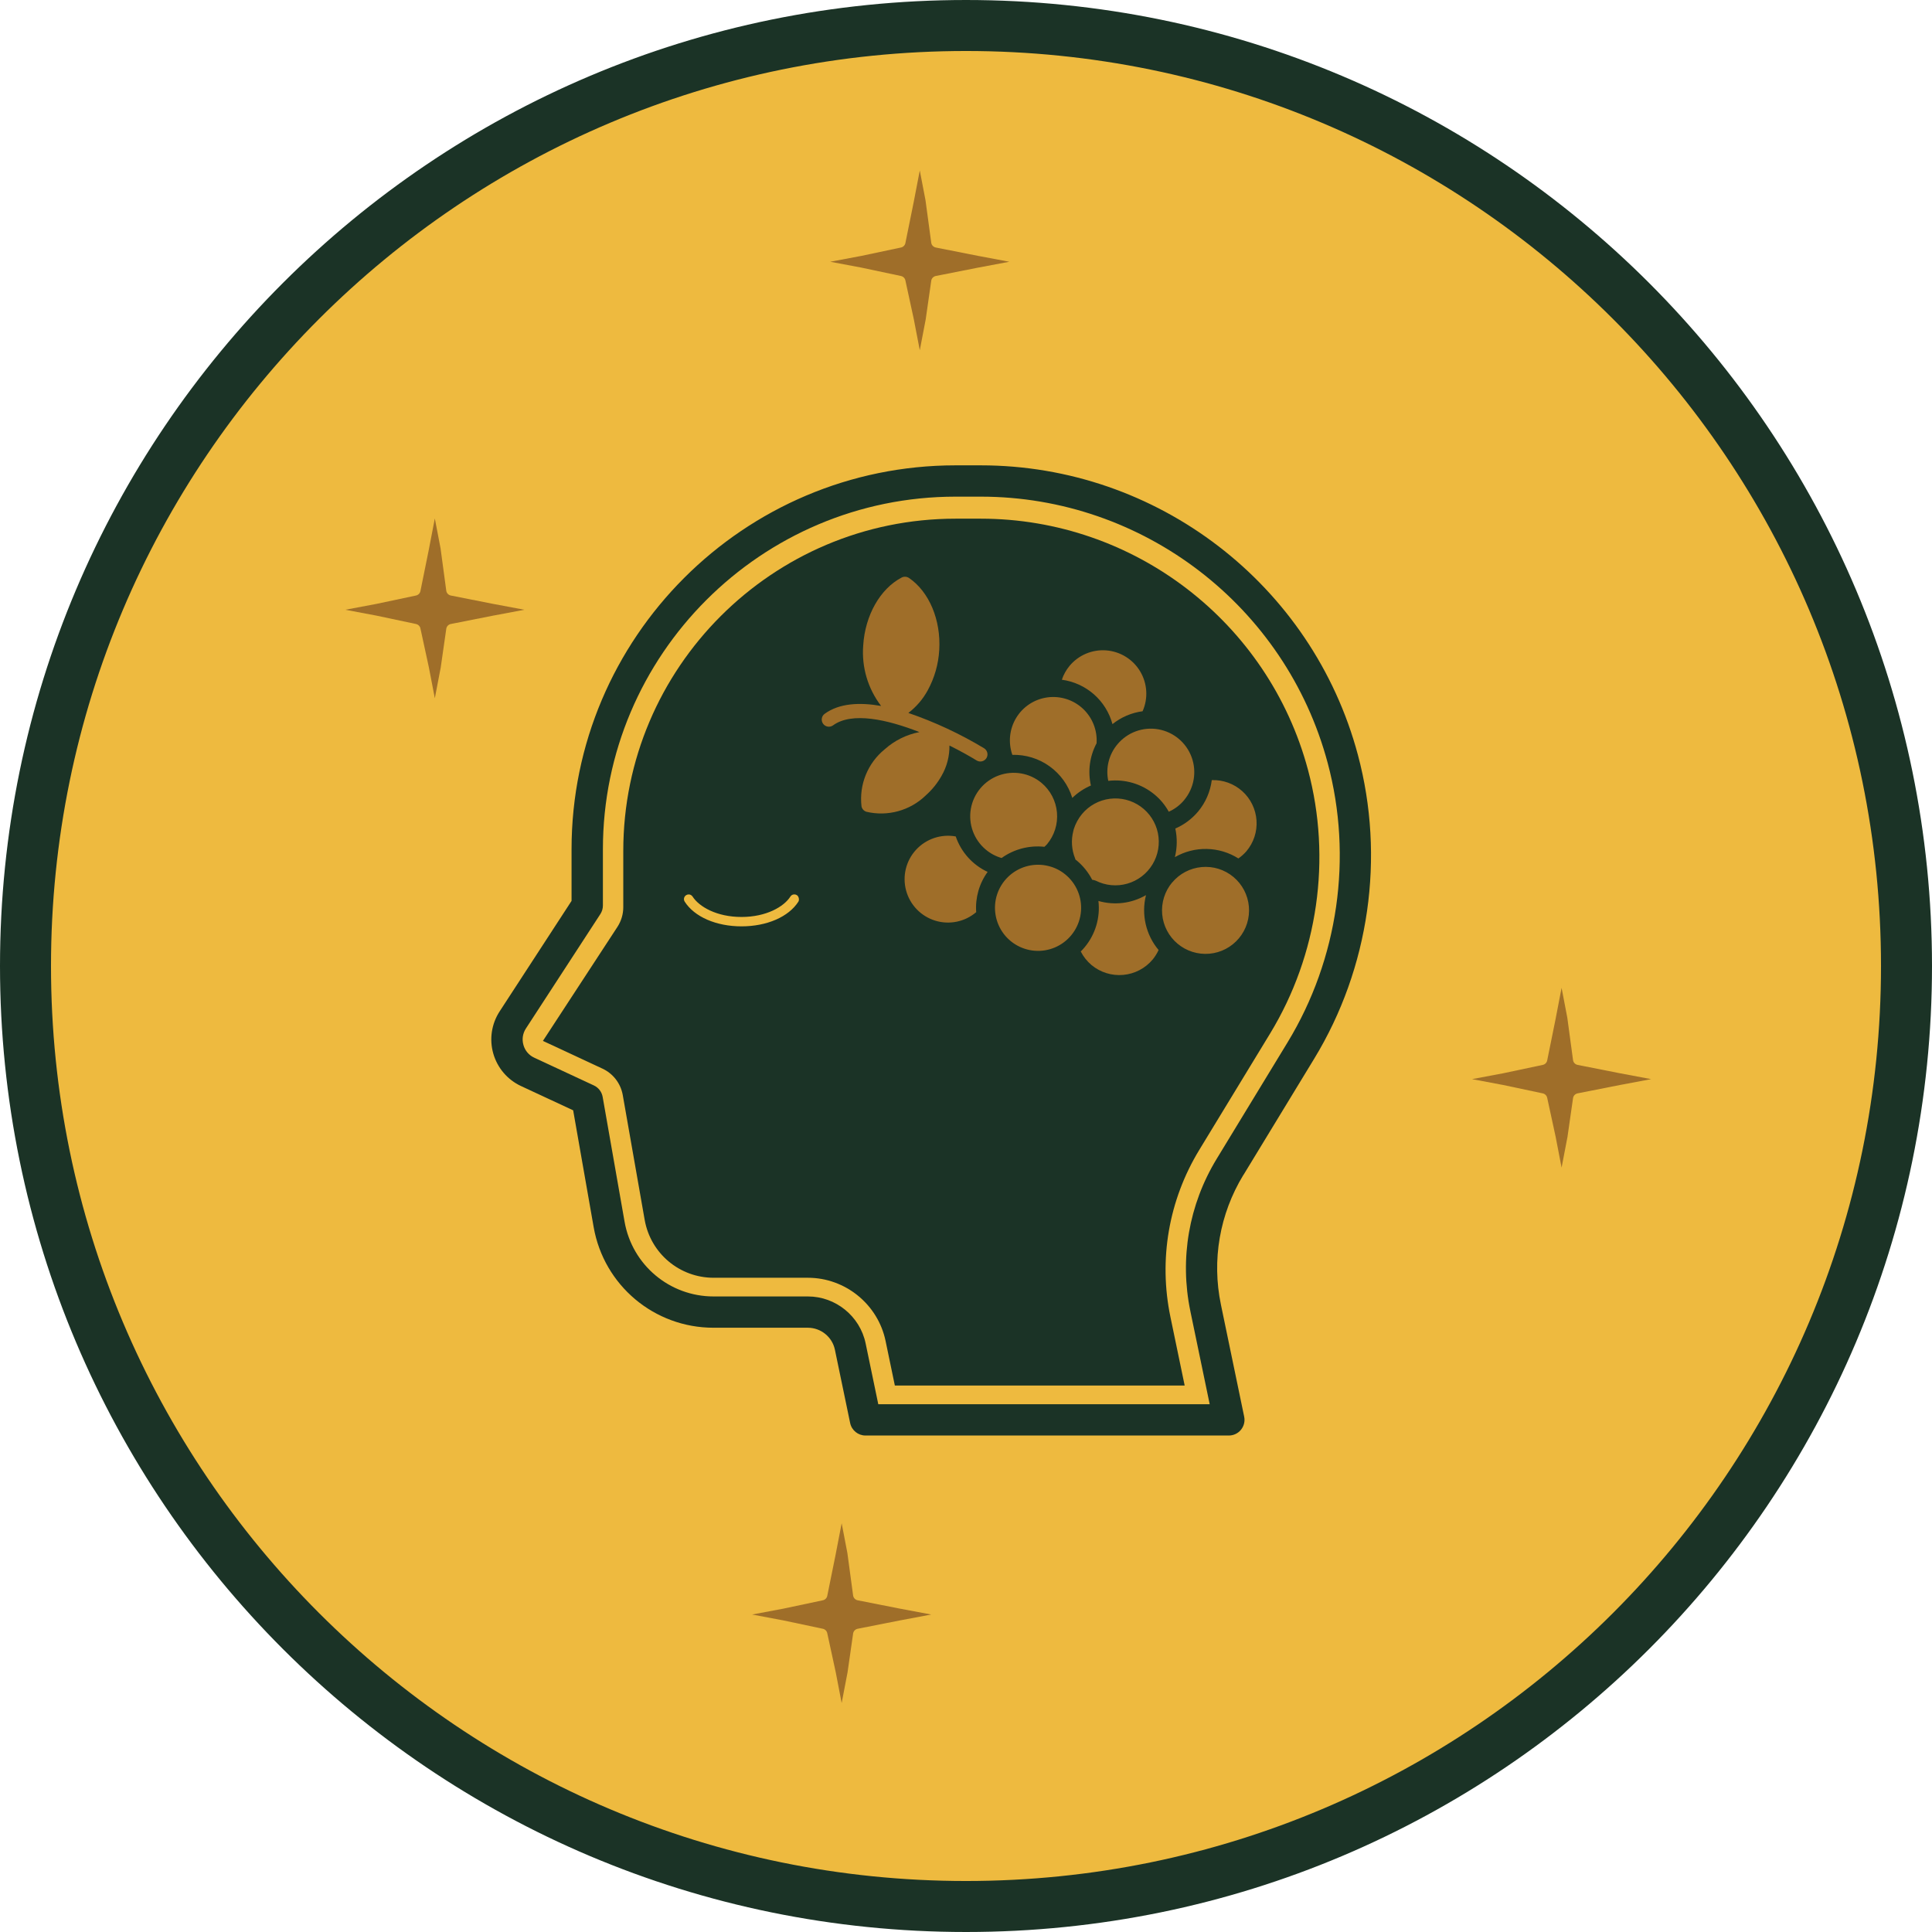
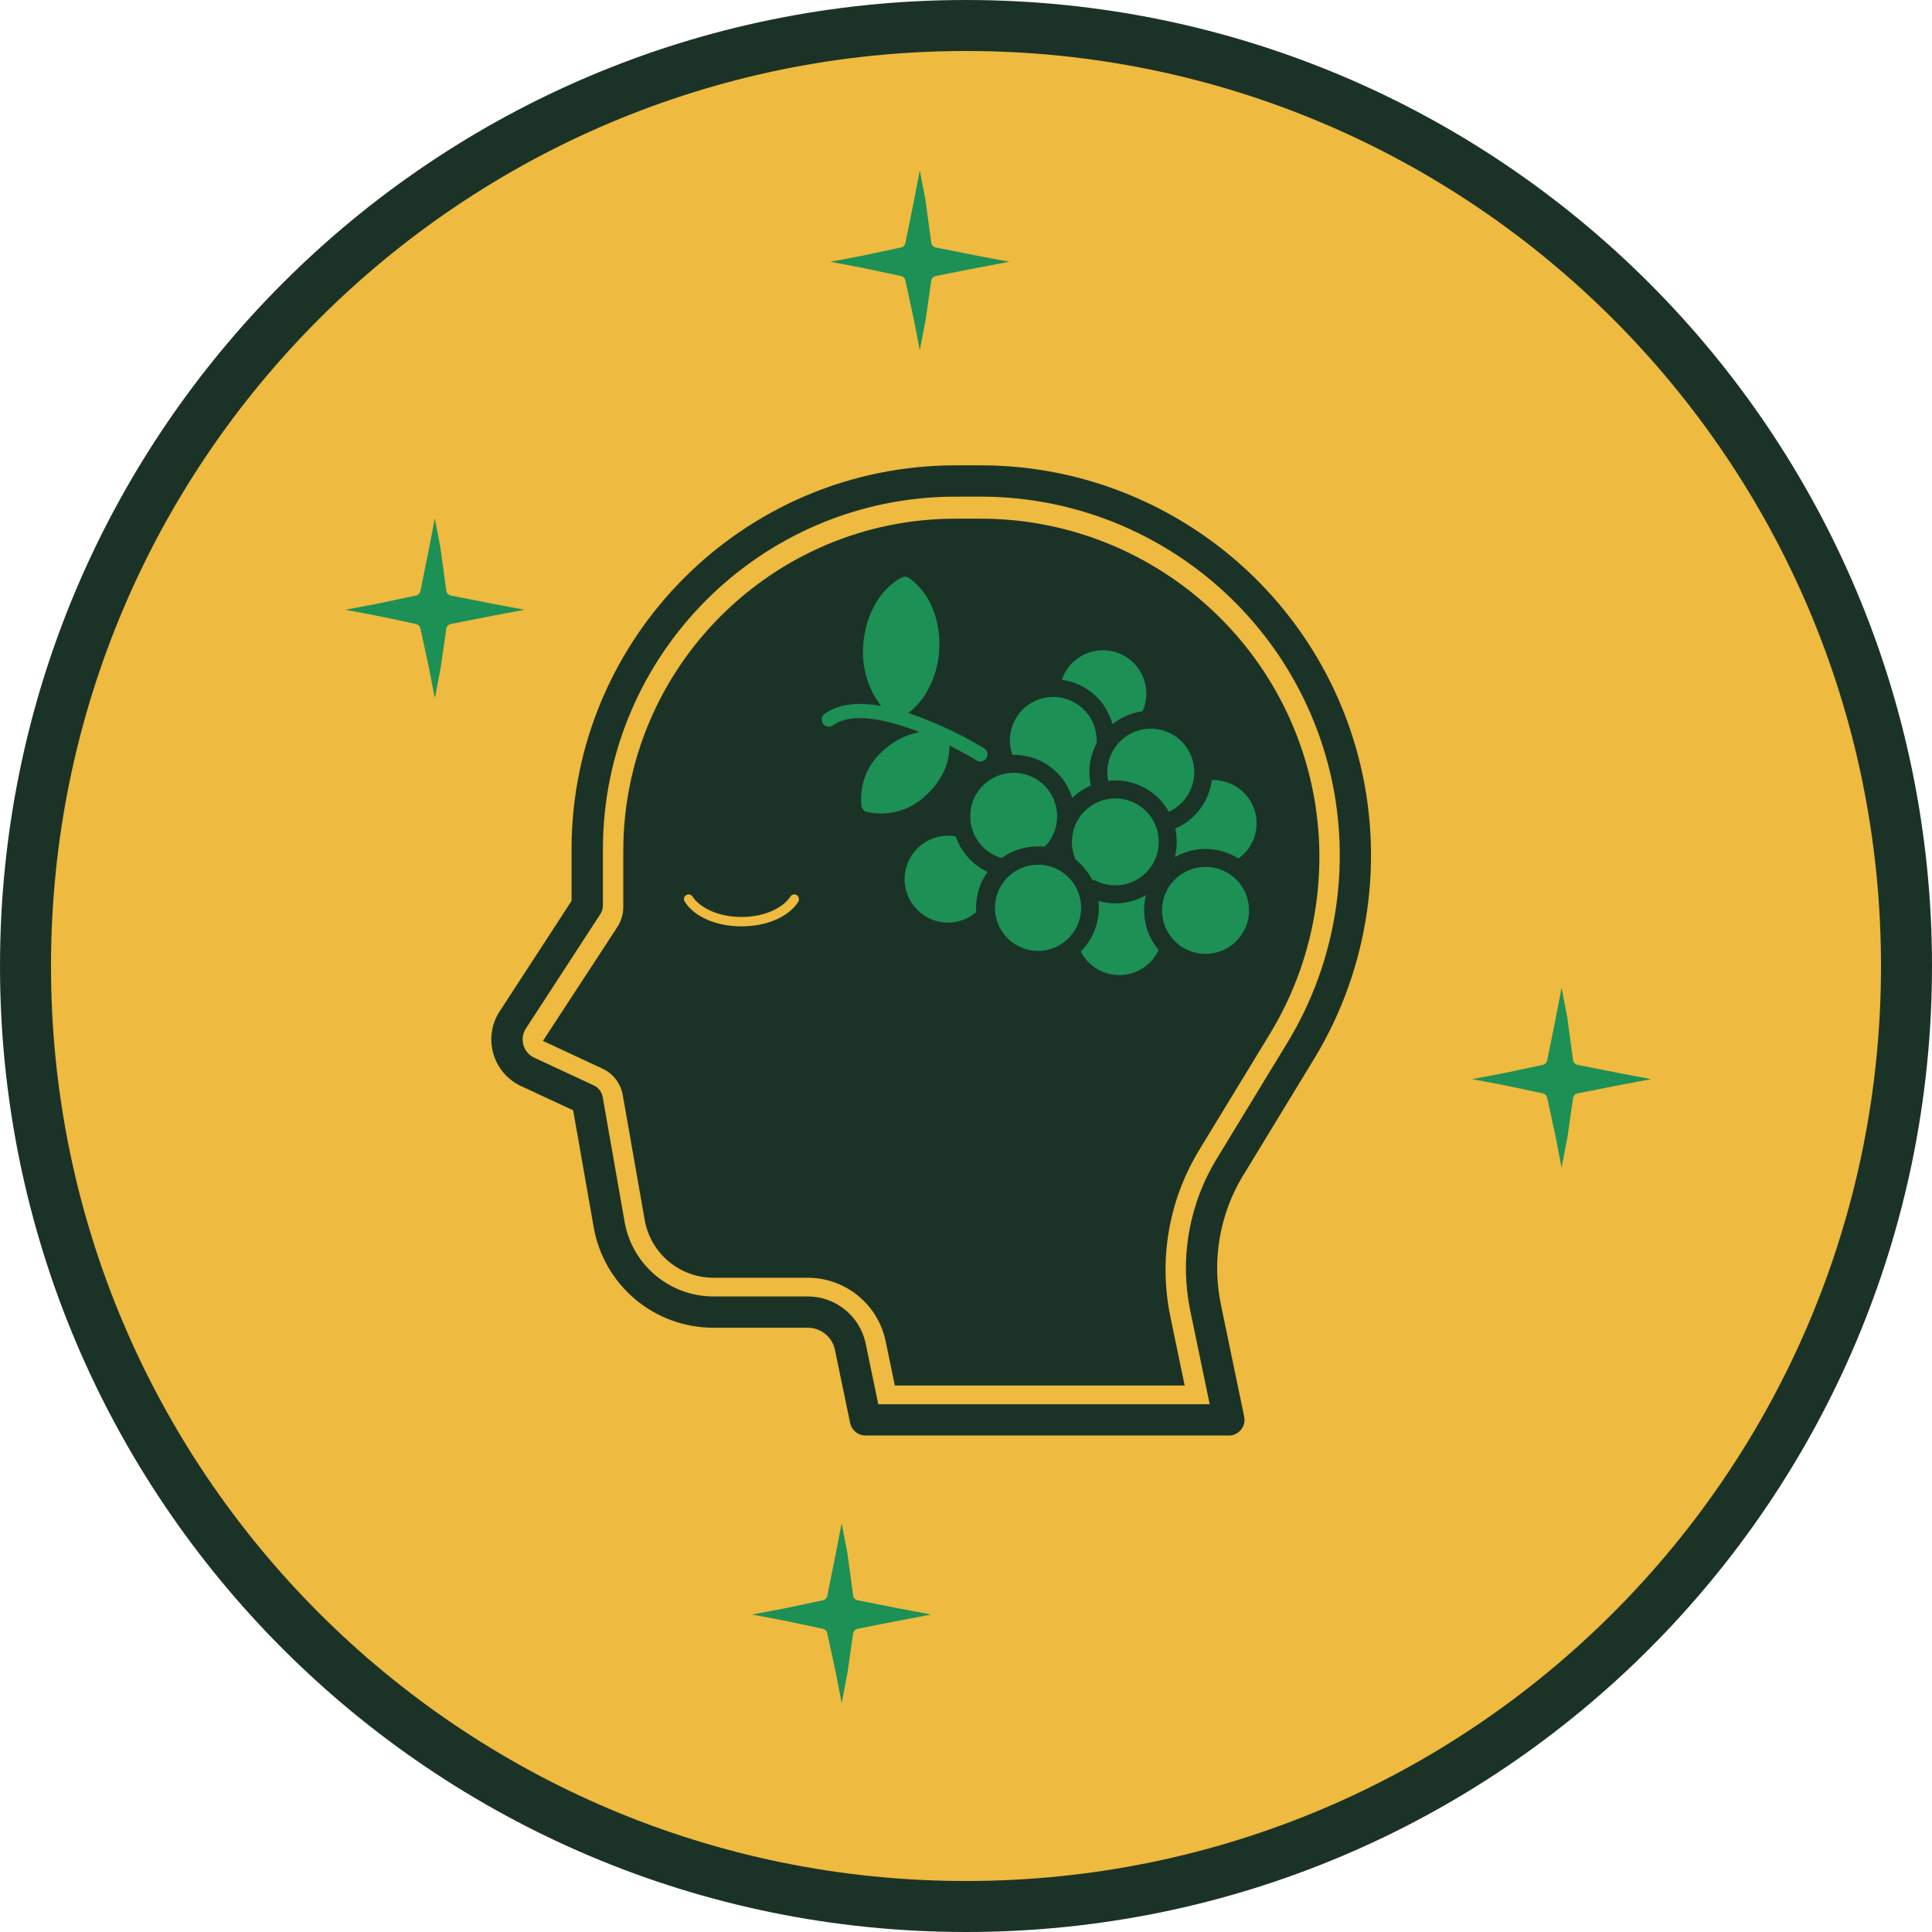
<svg xmlns="http://www.w3.org/2000/svg" width="924.4" height="924.4" id="Layer_1" data-name="Layer 1" viewBox="0 0 924.4 924.4">
  <defs>
    <style>
      .cls-1 {
        fill-rule: evenodd;
      }

      .cls-1, .cls-2 {
-         fill: #9F6E29;
+         fill: #1c9055;
      }

      .cls-3, .cls-4 {
        fill: #eeba3f;
      }

      .cls-4 {
        stroke: #1B3326;
        stroke-miterlimit: 10;
        stroke-width: 24.4px;
      }

      .cls-5 {
        fill: #1B3326;
      }
    </style>
  </defs>
  <path class="cls-4" d="M912.2,462.2c0,248.53-201.47,450-449.99,450S12.2,710.73,12.2,462.2,213.68,12.2,462.21,12.2s449.99,201.47,449.99,450Z" />
  <g>
    <path class="cls-1" d="M437.31,96.02v-.04l2.78-14.42h0l2.74,14.3,2.74,20.29h0c.16,1.14,1.04,2.05,2.18,2.28l20.54,4.06h.04l14.6,2.75-14.6,2.75h-.04l-20.54,4.06h0c-1.14.23-2.02,1.14-2.18,2.28l-2.7,18.82-.04.13-2.74,14.3-2.78-14.42v-.04l-4.11-18.95c-.22-1.06-1.06-1.89-2.14-2.12l-19.17-4.06h-.04l-14.6-2.75,14.6-2.75h.04l19.17-4.06c1.08-.22,1.92-1.05,2.14-2.12" />
    <path class="cls-1" d="M205.27,262.53v-.04l2.78-14.42h0l2.74,14.3,2.74,20.29h0c.16,1.14,1.04,2.05,2.18,2.28l20.54,4.06h.04l14.6,2.75-14.6,2.75h-.04l-20.54,4.06h0c-1.14.23-2.02,1.14-2.18,2.28l-2.7,18.82-.04.13-2.74,14.3-2.78-14.42v-.04l-4.11-18.95c-.22-1.06-1.06-1.89-2.14-2.12l-19.17-4.06h-.04l-14.6-2.75,14.6-2.75h.04l19.17-4.06c1.08-.22,1.92-1.05,2.14-2.12" />
    <path class="cls-1" d="M399.93,743.28v-.04l2.78-14.42h0l2.74,14.3,2.74,20.29h0c.16,1.14,1.04,2.05,2.18,2.28l20.54,4.06h.04l14.6,2.75-14.6,2.75h-.04l-20.54,4.06h0c-1.14.23-2.02,1.14-2.18,2.28l-2.7,18.82-.04.13-2.74,14.3-2.78-14.42v-.04l-4.11-18.95c-.22-1.06-1.06-1.89-2.14-2.12l-19.17-4.06h-.04l-14.6-2.75,14.6-2.75h.04l19.17-4.06c1.08-.22,1.92-1.05,2.14-2.12" />
    <path class="cls-5" d="M341.45,611.37c-16.29,0-30.16-11.65-32.99-27.69l-10.49-59.74c-.99-5.56-4.62-10.28-9.72-12.64l-28.48-13.26,35.66-54.57c1.84-2.86,2.79-6.09,2.79-9.41v-26.9c0-87.67,71.32-158.99,158.99-158.99h12.07c73.24,0,137.62,49.42,156.55,120.17,11.38,42.53,4.78,88.51-18.1,126.12l-33.92,55.74c-14.62,24.02-19.52,52.4-13.8,79.91l6.82,32.83h-138.67l-4.44-21.33c-3.64-17.52-19.27-30.24-37.16-30.24h-45.13Z" />
    <path class="cls-1" d="M744.39,487.11v-.04l2.78-14.42h0l2.74,14.3,2.74,20.29h0c.16,1.14,1.04,2.05,2.18,2.28l20.54,4.06h.04l14.6,2.75-14.6,2.75h-.04l-20.54,4.06h0c-1.14.23-2.02,1.14-2.18,2.28l-2.7,18.82-.04.13-2.74,14.3-2.78-14.42v-.04l-4.11-18.95c-.22-1.06-1.06-1.89-2.14-2.12l-19.17-4.06h-.04l-14.6-2.75,14.6-2.75h.04l19.17-4.06c1.08-.22,1.92-1.05,2.14-2.12" />
    <g>
      <path class="cls-2" d="M467.09,436.43c-5.41,4.63-12.83,6.17-19.63,4.07-6.81-2.1-12.06-7.55-13.92-14.42-1.86-6.88-.07-14.23,4.75-19.48,4.82-5.24,12-7.66,19-6.39,2.56,7.5,8.07,13.63,15.26,16.97-4.04,5.57-5.97,12.39-5.47,19.25h0ZM498.36,374.6c-5.71-4.76-13.52-6.12-20.5-3.57-6.98,2.56-12.06,8.64-13.34,15.96-1.27,7.32,1.45,14.76,7.16,19.53,2.21,1.85,4.78,3.22,7.55,4.01,5.93-4.25,13.23-6.16,20.49-5.36.42-.43.88-.78,1.26-1.24h0c3.53-4.24,5.23-9.71,4.74-15.2-.49-5.51-3.14-10.58-7.37-14.13h0ZM509.73,418.41h0c-2.59-2.14-5.68-3.6-8.98-4.24-.06,0-.12-.05-.19-.05h0c-6.64-1.27-13.48.79-18.31,5.52-4.83,4.73-7.04,11.53-5.89,18.18,1.13,6.66,5.46,12.35,11.58,15.2,6.12,2.87,13.26,2.55,19.1-.85,5.84-3.4,9.64-9.44,10.18-16.18.54-6.72-2.26-13.3-7.49-17.58h0ZM573.22,388.33h0c-2.95,3.51-6.68,6.28-10.87,8.1.98,4.52.91,9.21-.21,13.69,4.64-2.68,9.92-4.04,15.28-3.92,5.36.1,10.58,1.68,15.11,4.54,1.42-.99,2.72-2.15,3.85-3.46,3.46-4.11,5.2-9.4,4.82-14.76-.37-5.36-2.81-10.37-6.8-13.96-4-3.59-9.22-5.49-14.6-5.3-.71,5.55-2.99,10.77-6.57,15.07h0ZM511.72,318.63c-1.61,1.96-2.86,4.2-3.66,6.6,5.68.76,11.01,3.19,15.32,6.96,4.31,3.78,7.4,8.74,8.9,14.28,4.15-3.33,9.14-5.46,14.41-6.16,2.74-6.17,2.3-13.27-1.15-19.06-3.45-5.79-9.51-9.54-16.23-10.06-6.72-.52-13.28,2.25-17.59,7.44h0ZM521.96,375.83c-1.55-6.84-.58-14.01,2.72-20.2.41-6.22-2-12.31-6.56-16.56-4.56-4.25-10.8-6.23-16.99-5.39-6.19.85-11.66,4.43-14.9,9.77-3.24,5.33-3.92,11.84-1.85,17.72,6.38-.16,12.63,1.76,17.8,5.48,5.18,3.72,9,9.03,10.88,15.12,2.58-2.5,5.6-4.51,8.9-5.93h0ZM566.59,382.79c4.76-5.71,6.12-13.52,3.57-20.5-2.56-6.98-8.64-12.06-15.96-13.34-7.32-1.27-14.77,1.45-19.53,7.16-4.08,4.85-5.71,11.3-4.4,17.51,8.01-.95,16.04,1.44,22.23,6.61,2.73,2.27,5.01,5.04,6.72,8.15,2.86-1.26,5.38-3.18,7.38-5.57v-.02ZM524.3,421.38h0c4.68,2.36,10.07,2.86,15.11,1.41,5.04-1.45,9.34-4.74,12.04-9.23,2.71-4.48,3.62-9.83,2.57-14.96-1.06-5.13-4.02-9.67-8.28-12.71s-9.52-4.37-14.71-3.7c-5.2.66-9.95,3.26-13.31,7.28-1.78,2.16-3.13,4.63-3.97,7.3-.05.28-.11.57-.2.85-1.13,4.36-.83,8.97.87,13.14.08.18.06.33.14.51.24.2.45.33.69.52h0c3.03,2.54,5.52,5.66,7.34,9.17.6.04,1.19.19,1.74.44l-.02-.02ZM525.56,431.08h0c.93,7.99-1.46,16-6.61,22.17-.58.7-1.2,1.36-1.84,2,1.25,2.47,2.99,4.67,5.11,6.46,4.23,3.54,9.71,5.24,15.2,4.75,5.5-.49,10.58-3.15,14.12-7.39,1.12-1.38,2.07-2.9,2.81-4.51-6.1-7.28-8.35-17.05-6.03-26.27-6.89,3.99-15.11,5-22.75,2.79l-.02-.02ZM560.83,422.23h0c-3.54,4.24-5.25,9.71-4.76,15.21.49,5.5,3.15,10.58,7.39,14.12,4.23,3.54,9.71,5.25,15.21,4.76,5.5-.49,10.58-3.15,14.12-7.39,3.54-4.23,5.25-9.71,4.76-15.21-.49-5.5-3.15-10.58-7.39-14.12-4.23-3.54-9.71-5.24-15.2-4.74-5.5.5-10.57,3.15-14.11,7.39l-.02-.02Z" />
      <path class="cls-2" d="M442.87,380.64c3.07-2.7,5.66-5.91,7.66-9.47,2.53-4.39,3.82-9.39,3.75-14.46,5.28,2.62,9.81,5.18,12.99,7.14h0c1.61.99,3.7.49,4.7-1.11l.08-.14c.89-1.6.36-3.6-1.18-4.57-11.45-6.9-23.6-12.57-36.25-16.91,3.82-2.92,6.98-6.61,9.27-10.83,3.25-5.94,5.13-12.54,5.51-19.3.86-14.33-4.82-27.87-14.47-34.45h0c-1.05-.7-2.39-.79-3.51-.21-10.31,5.38-17.52,18.14-18.4,32.48h0c-.82,10.39,2.24,20.7,8.57,28.97-10.24-1.81-20.03-1.34-27.01,3.75h0c-1.53,1.11-1.86,3.24-.75,4.77,1.11,1.53,3.24,1.86,4.77.75,9.04-6.58,25.97-2.79,41.31,3.23h0c-6.18,1.19-11.92,4.04-16.61,8.24-8.11,6.59-12.3,16.87-11.1,27.26.23,1.23,1.13,2.24,2.33,2.62,10.16,2.4,20.84-.52,28.36-7.76h0Z" />
    </g>
    <path class="cls-5" d="M594.91,562.25l33.92-55.74c26.38-43.35,33.99-96.33,20.87-145.36-21.81-81.55-96.02-138.5-180.44-138.5h-12.07c-101.3,0-183.72,82.42-183.72,183.72v24.68l-34.41,52.87c-3.89,5.98-5,13.33-3.03,20.2,1.97,6.86,6.8,12.52,13.26,15.52l24.95,11.61,9.81,55.89c4.9,27.9,29.02,48.14,57.34,48.14h45.14c6.25,0,11.7,4.43,12.95,10.54l7.29,35.07c.73,3.47,3.79,5.96,7.33,5.96h173.87c2.25,0,4.39-1.02,5.8-2.76,1.42-1.75,1.99-4.05,1.53-6.25l-11.12-53.57c-4.45-21.35-.64-43.38,10.7-62.03h0ZM569.54,627.32l9.26,44.56h-158.57l-6.05-29.09c-2.7-13.02-14.32-22.48-27.62-22.48h-45.13c-21.04,0-38.94-15.04-42.59-35.75l-10.49-59.74c-.43-2.41-2-4.46-4.22-5.48l-28.49-13.26c-2.58-1.19-4.42-3.35-5.19-6.08-.78-2.72-.36-5.53,1.18-7.9l35.62-54.74c.79-1.22,1.22-2.64,1.22-4.09v-26.9c0-93.05,75.69-168.74,168.74-168.74h12.07c77.65,0,145.89,52.38,165.97,127.4,12.07,45.09,5.07,93.83-19.19,133.71l-33.92,55.74c-13.33,21.91-17.8,47.77-12.59,72.86h0Z" />
    <g>
      <path class="cls-3" d="M386.41,434.24c-5.61,8.79-17.71,14.24-31.6,14.24s-25.98-5.46-31.6-14.23c-2.23-3.48-1.22-8.11,2.27-10.34,3.49-2.24,8.11-1.21,10.34,2.27,2.27,3.53,9.17,7.33,18.99,7.33s16.72-3.81,18.97-7.33c2.22-3.5,6.87-4.52,10.34-2.28,3.5,2.23,4.52,6.86,2.3,10.35h0Z" />
      <path class="cls-5" d="M354.81,453.71c-15.63,0-29.43-6.39-36.01-16.64-1.83-2.85-2.44-6.25-1.72-9.57.73-3.33,2.71-6.17,5.58-8,2.84-1.83,6.23-2.43,9.54-1.72,3.33.73,6.18,2.71,8.02,5.58,1.03,1.6,5.95,4.92,14.58,4.92s13.53-3.31,14.55-4.9c1.83-2.87,4.67-4.87,8-5.59,3.31-.75,6.73-.13,9.59,1.72,2.84,1.8,4.83,4.64,5.56,7.96.73,3.32.14,6.72-1.69,9.59h0c-6.56,10.27-20.35,16.66-36.01,16.66ZM329.49,427.96c-.35,0-.77.08-1.19.34-.7.45-.92,1.09-1,1.43-.08.33-.13,1.01.3,1.67,4.67,7.31,15.1,11.83,27.2,11.83s22.52-4.52,27.19-11.8h0c.57-.89.21-2.54-.69-3.12-.7-.45-1.36-.38-1.71-.32-.34.08-.98.29-1.41.98-3.1,4.87-11.53,9.77-23.39,9.77s-20.27-4.89-23.39-9.73c-.45-.7-1.09-.93-1.44-1.01-.14-.04-.31-.05-.49-.05Z" />
    </g>
  </g>
</svg>
